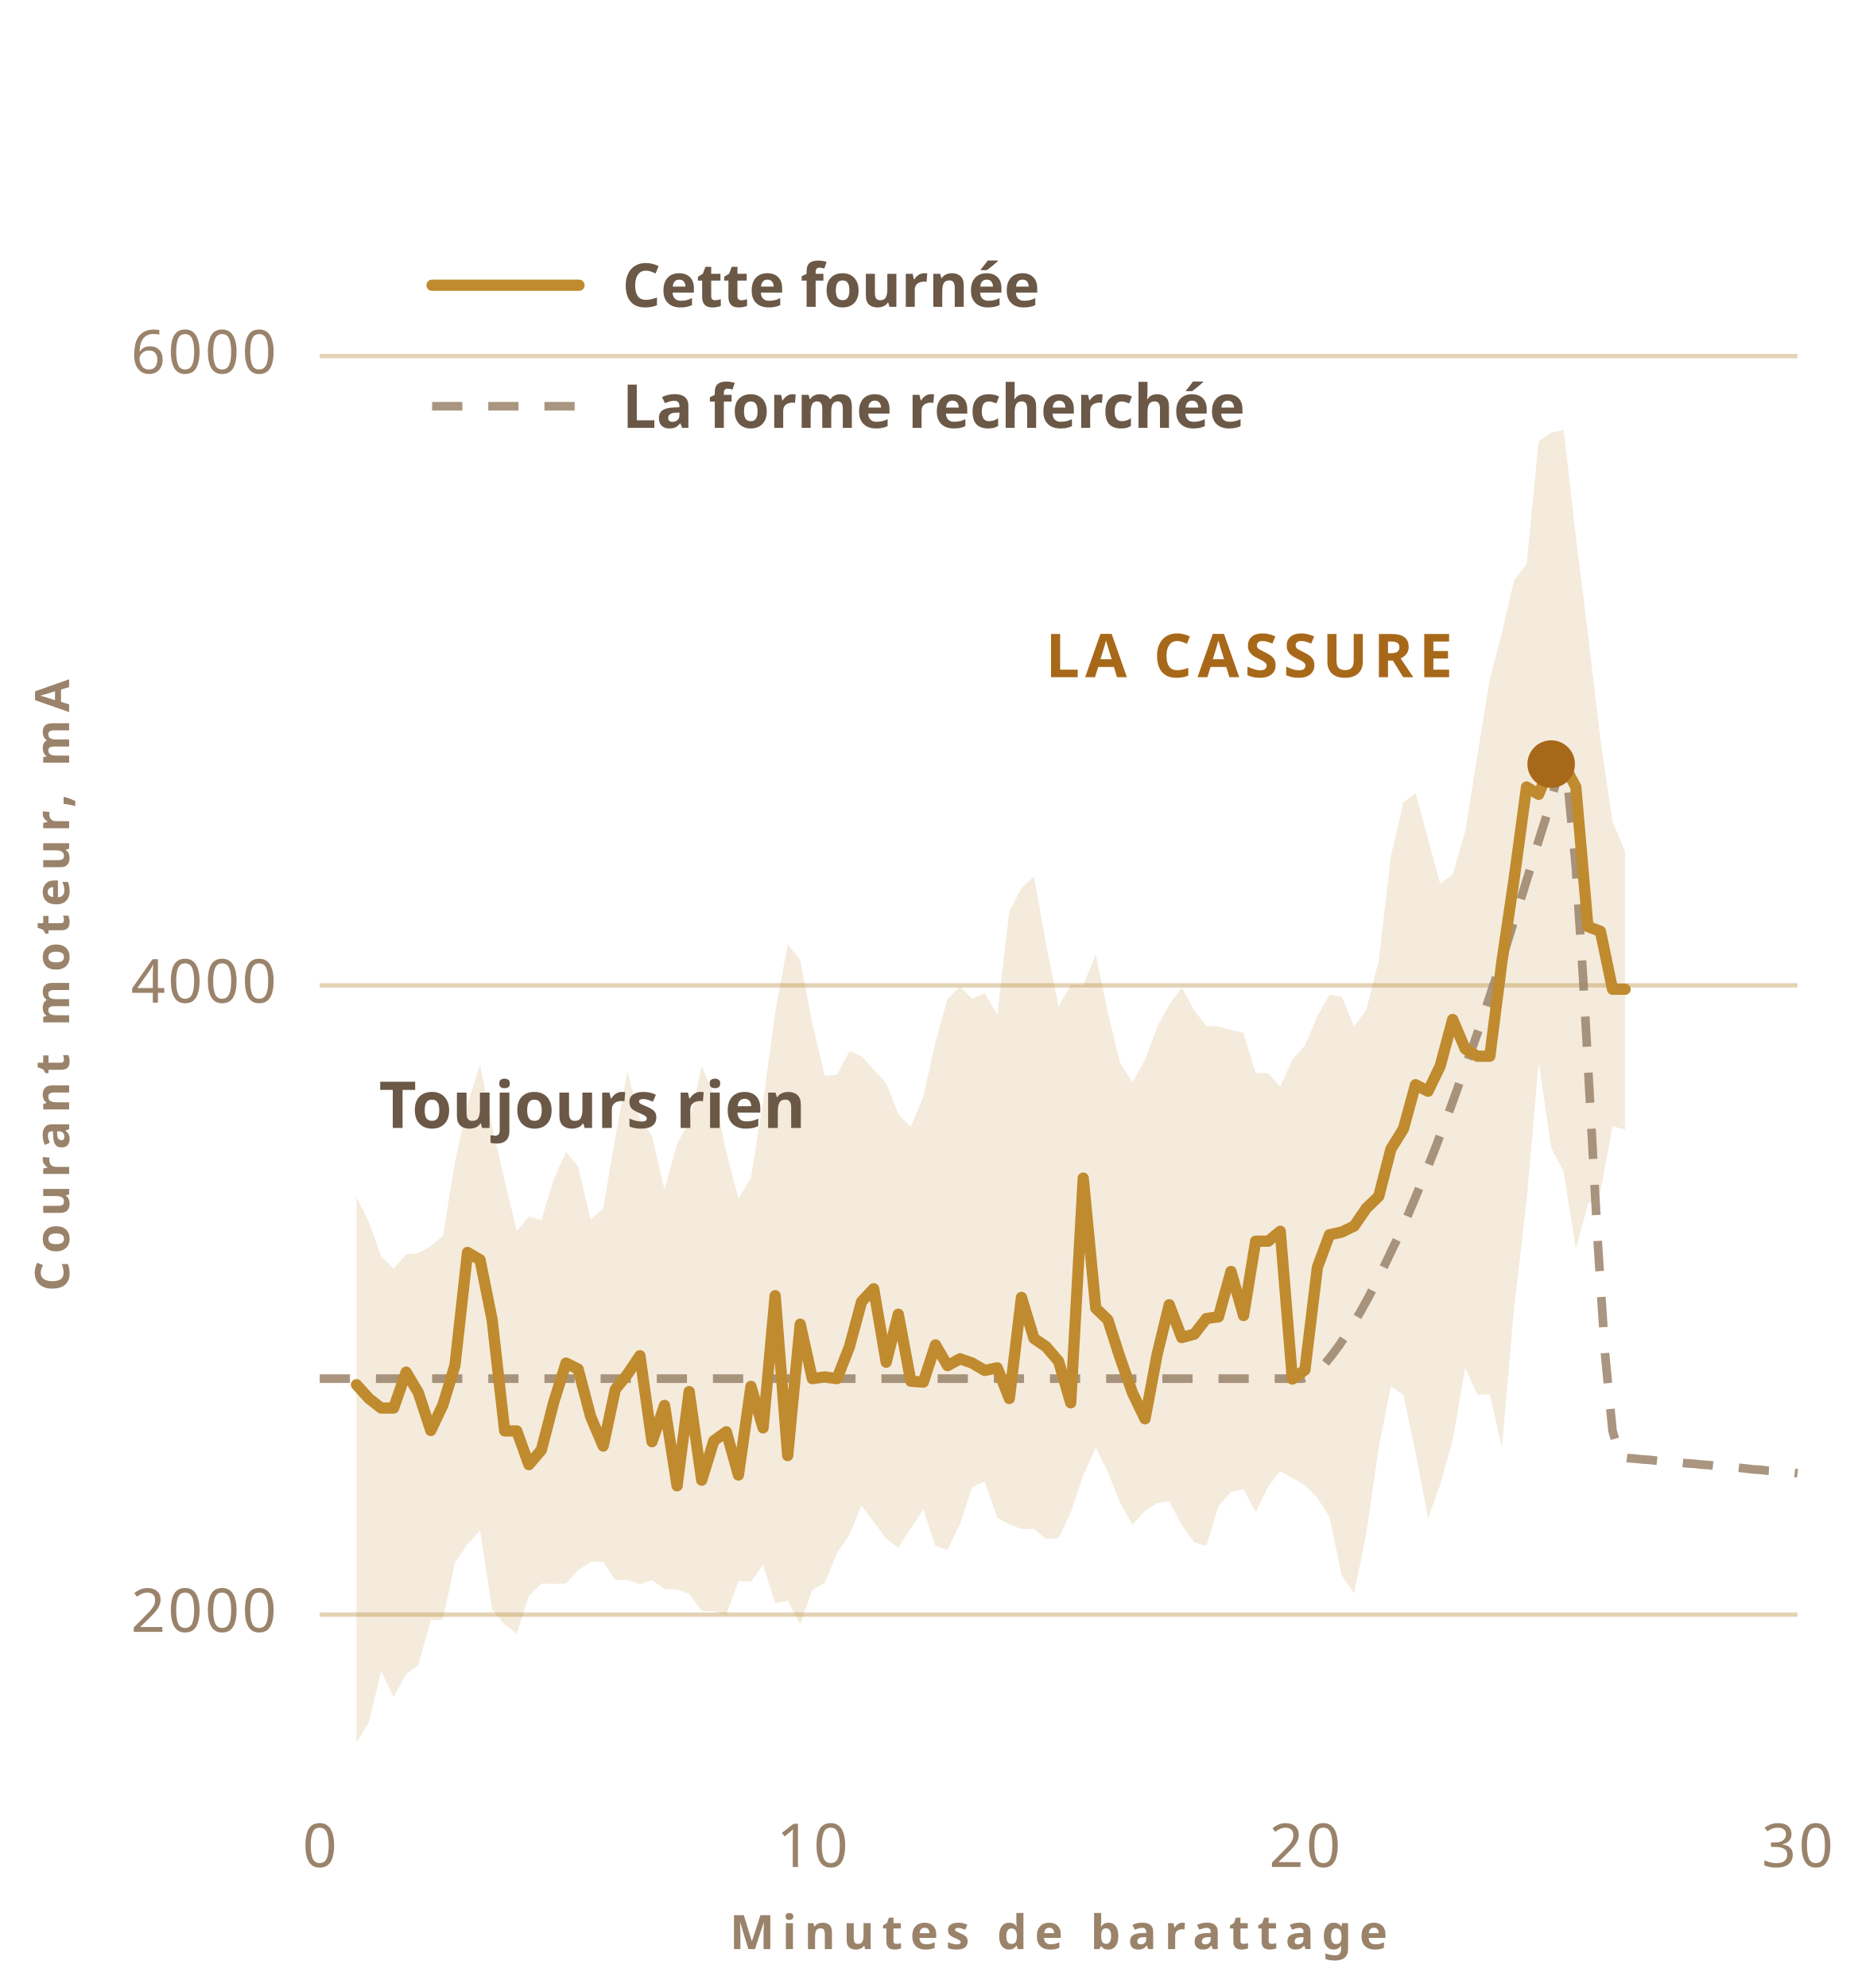
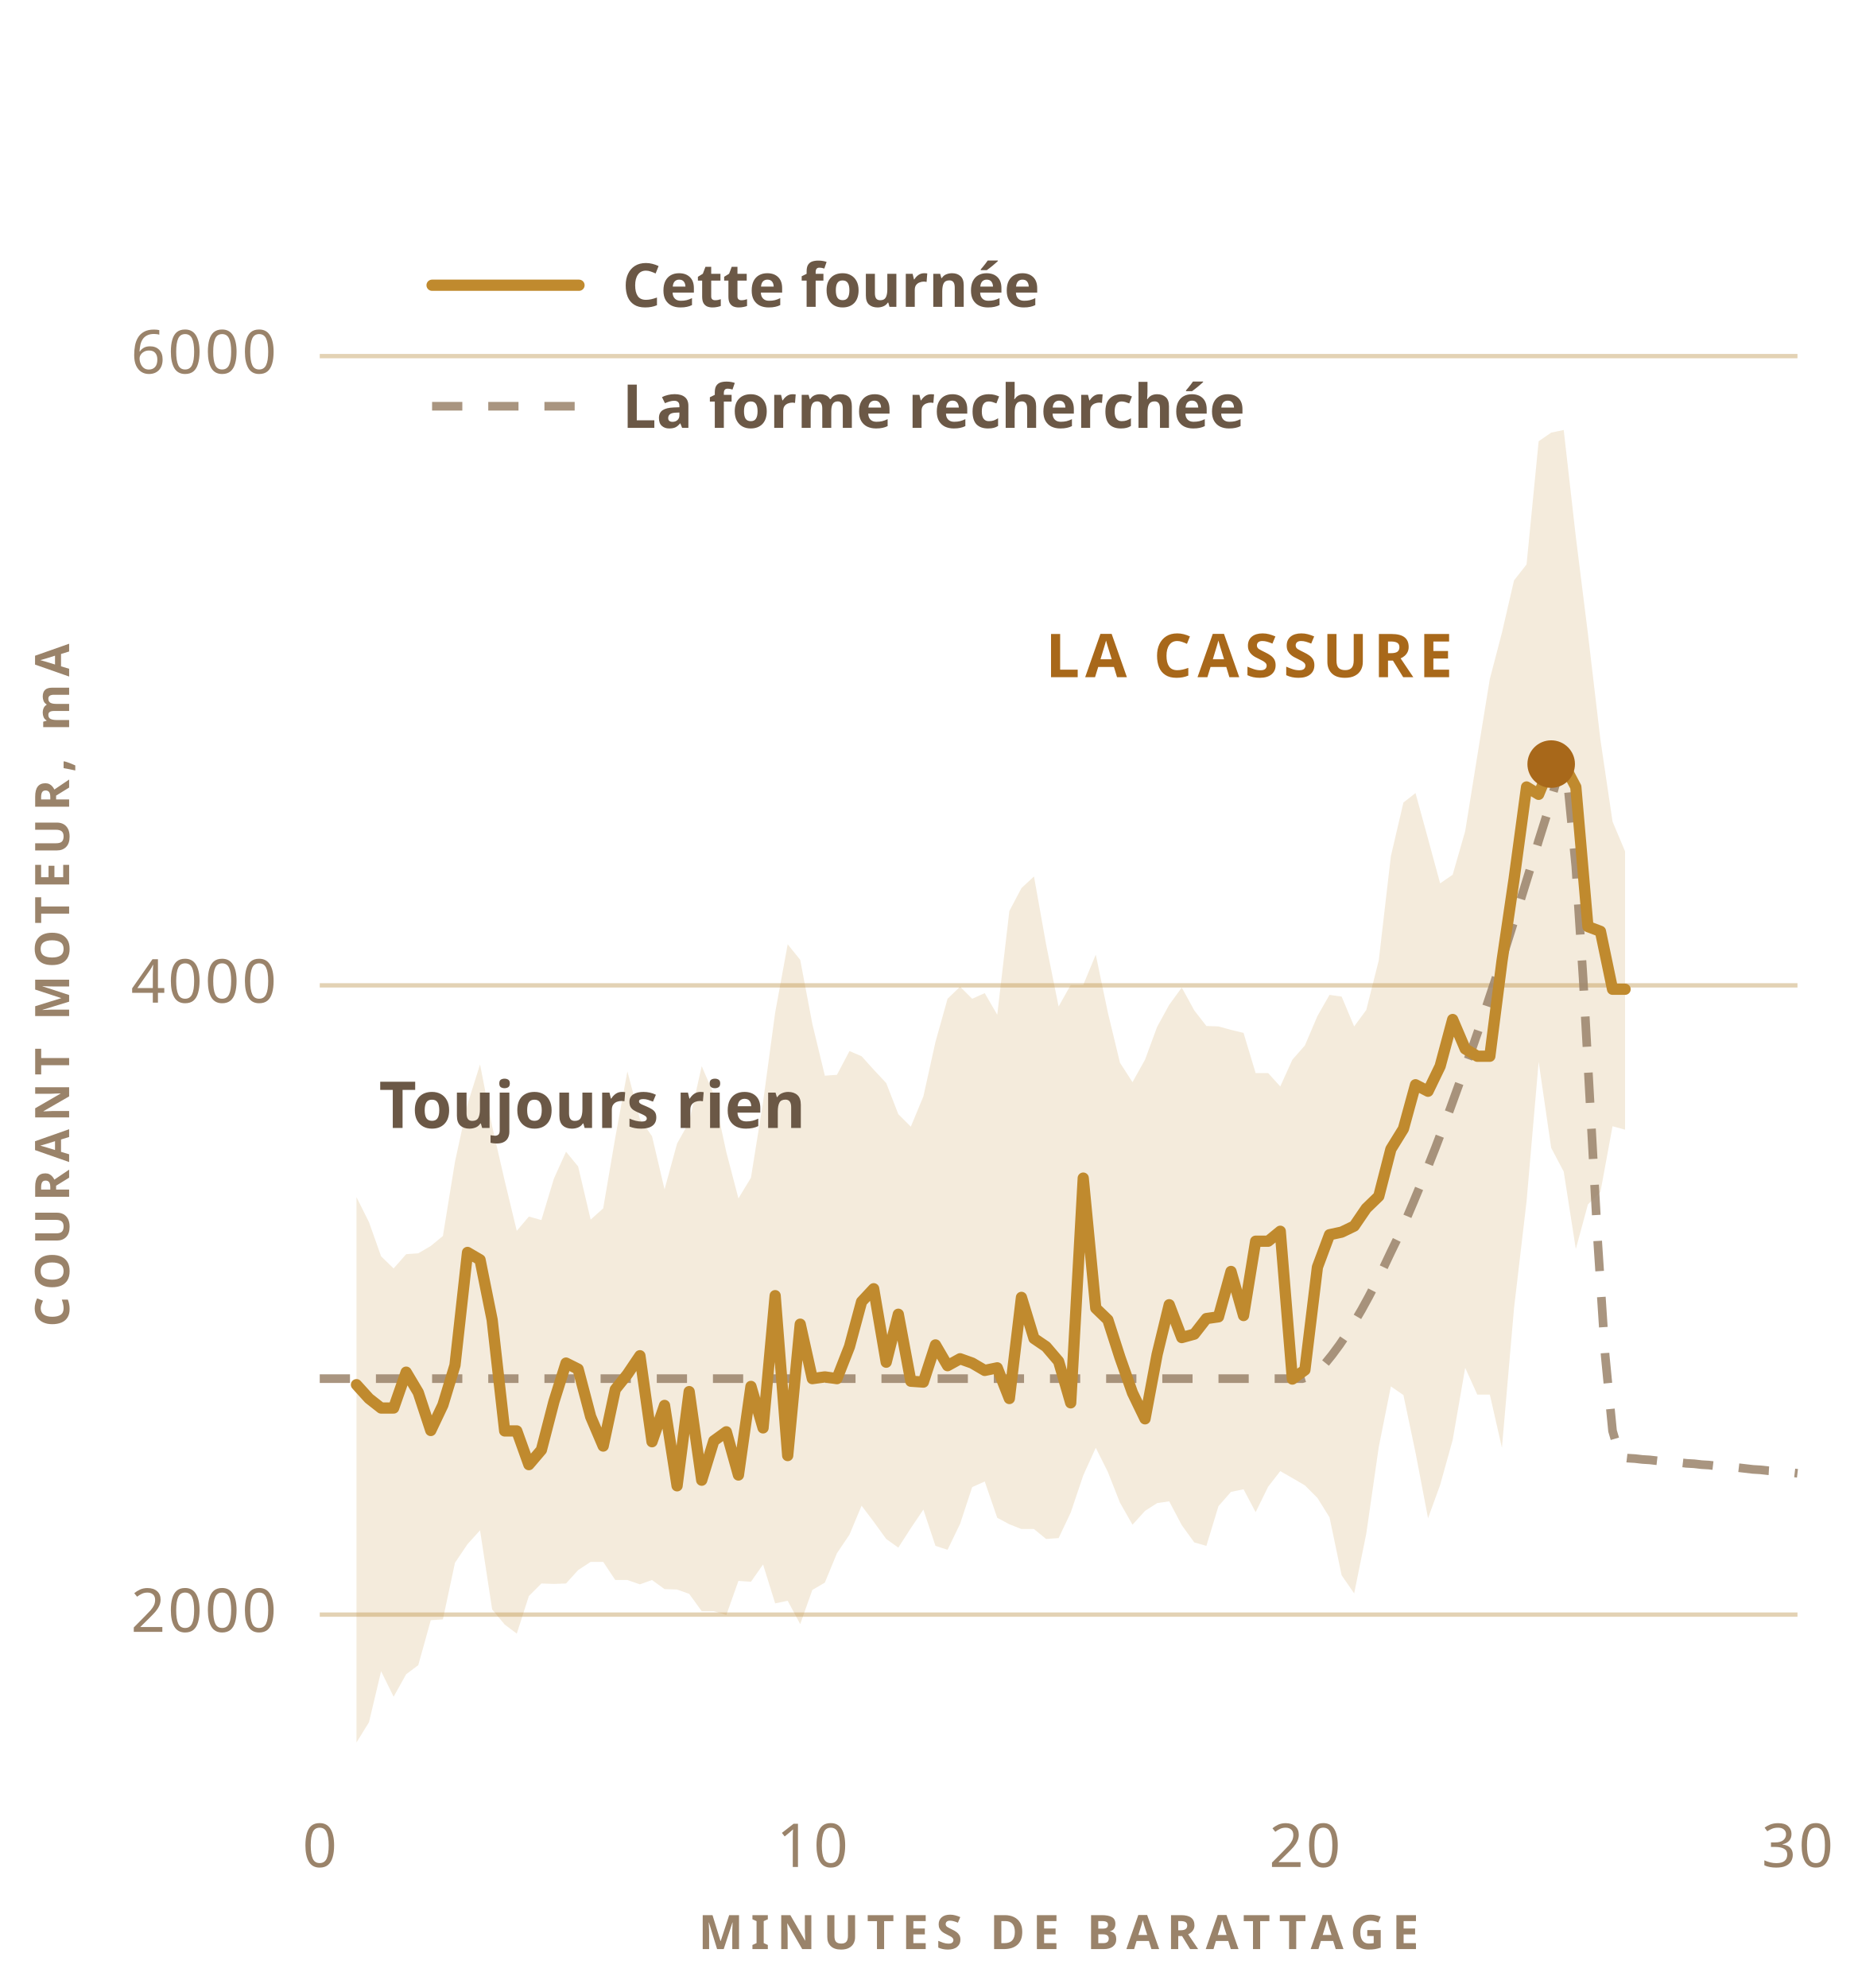
<svg xmlns="http://www.w3.org/2000/svg" viewBox="0 0 430 460" role="img" aria-label="Graphique du courant du moteur sur un barattage, d'après le log du capteur. La charge reste près de 2700 milliampères pendant les vingt premières minutes, monte à mesure que la matière grasse se rassemble, culmine près de 4700, puis retombe.">
  <style>
 .grid{stroke:#e3d2b4;stroke-width:1}
 .ax{font:14px "Avenir Next","Segoe UI",sans-serif;fill:#9a836a;letter-spacing:.04em}
 .lbl{font:600 15px "Avenir Next","Segoe UI",sans-serif;fill:#6b5846}
 .lbl-s{font:600 14px "Avenir Next","Segoe UI",sans-serif;fill:#a8681a;letter-spacing:.09em}
-  .unit{font:600 11px "Avenir Next","Segoe UI",sans-serif;fill:#9a836a;letter-spacing:.16em;text-transform:uppercase}
+  .unit{font:600 11px "Avenir Next","Segoe UI",sans-serif;fill:#9a836a;letter-spacing:.16em;text-transform:none}
 .band{fill:#c08a2e;opacity:.17}
 .trace{fill:none;stroke:#c08a2e;stroke-width:2.6;stroke-linejoin:round;stroke-linecap:round}
 .ideal{fill:none;stroke:#9a836a;stroke-width:2;stroke-dasharray:7 6;opacity:.85}
 .key{font:600 14px "Avenir Next","Segoe UI",sans-serif;fill:#6b5846}
</style>
  <g>
    <line x1="74" y1="373.6" x2="416" y2="373.6" class="grid" />
    <text x="64" y="377.6" class="ax" text-anchor="end">2000</text>
    <line x1="74" y1="228.0" x2="416" y2="228.0" class="grid" />
    <text x="64" y="232.0" class="ax" text-anchor="end">4000</text>
    <line x1="74" y1="82.4" x2="416" y2="82.4" class="grid" />
    <text x="64" y="86.4" class="ax" text-anchor="end">6000</text>
    <text x="74.0" y="432.0" class="ax" text-anchor="middle">0</text>
    <text x="188.0" y="432.0" class="ax" text-anchor="middle">10</text>
    <text x="302.0" y="432.0" class="ax" text-anchor="middle">20</text>
    <text x="416.0" y="432.0" class="ax" text-anchor="middle">30</text>
  </g>
  <path d="M82.5,277.0 L85.4,282.8 L88.2,290.7 L91.1,293.5 L94.0,290.2 L96.8,290.0 L99.7,288.3 L102.5,286.0 L105.3,268.8 L108.2,255.5 L111.1,246.3 L113.9,260.6 L116.8,273.2 L119.6,284.8 L122.4,281.5 L125.3,282.3 L128.2,272.7 L131.0,266.5 L133.8,269.9 L136.7,282.2 L139.6,279.6 L142.4,263.2 L145.2,247.9 L148.1,258.9 L150.9,262.9 L153.8,275.2 L156.7,264.6 L159.5,259.6 L162.4,246.7 L165.2,253.2 L168.1,266.6 L170.9,277.3 L173.8,272.5 L176.6,255.0 L179.4,234.3 L182.3,218.5 L185.2,222.1 L188.0,236.9 L190.9,248.9 L193.7,248.7 L196.6,243.2 L199.4,244.4 L202.2,247.5 L205.1,250.6 L207.9,257.8 L210.8,260.7 L213.7,253.7 L216.5,241.1 L219.3,231.1 L222.2,228.3 L225.0,231.1 L227.9,229.8 L230.8,234.8 L233.6,210.8 L236.4,205.5 L239.3,202.8 L242.1,218.5 L245.0,232.9 L247.8,227.9 L250.7,227.9 L253.6,220.9 L256.4,234.3 L259.2,245.9 L262.1,250.4 L265.0,245.2 L267.8,237.6 L270.6,232.5 L273.5,228.5 L276.4,233.8 L279.2,237.4 L282.0,237.5 L284.9,238.3 L287.8,239.0 L290.6,248.3 L293.5,248.3 L296.3,251.4 L299.1,245.2 L302.0,241.9 L304.9,235.1 L307.7,230.2 L310.5,230.6 L313.4,237.5 L316.2,233.7 L319.1,222.2 L321.9,198.1 L324.8,185.7 L327.6,183.5 L330.5,194.1 L333.3,204.4 L336.2,202.4 L339.1,192.3 L341.9,174.9 L344.8,157.1 L347.6,146.4 L350.4,134.3 L353.3,130.6 L356.1,102.1 L359.0,100.1 L361.9,99.5 L364.7,124.2 L367.5,146.6 L370.4,171.2 L373.2,190.1 L376.1,197.0 L376.1,261.4 L373.2,260.6 L370.4,275.8 L367.5,278.7 L364.7,289.0 L361.9,271.1 L359.0,265.6 L356.1,245.7 L353.3,278.0 L350.4,302.7 L347.6,335.0 L344.8,322.7 L341.9,322.7 L339.1,316.5 L336.2,333.2 L333.3,343.6 L330.5,351.3 L327.6,336.1 L324.8,322.8 L321.9,320.8 L319.1,334.8 L316.2,354.9 L313.4,368.7 L310.5,364.5 L307.7,351.1 L304.9,346.6 L302.0,343.7 L299.1,342.0 L296.3,340.4 L293.5,344.0 L290.6,349.9 L287.8,344.6 L284.9,345.2 L282.0,348.5 L279.2,357.7 L276.4,356.9 L273.5,352.9 L270.6,347.4 L267.8,347.8 L265.0,349.6 L262.1,352.8 L259.2,347.7 L256.4,340.6 L253.6,335.0 L250.7,341.4 L247.8,350.0 L245.0,355.9 L242.1,356.1 L239.3,353.8 L236.4,353.8 L233.6,352.7 L230.8,351.2 L227.9,342.8 L225.0,344.1 L222.2,352.6 L219.3,358.6 L216.5,357.7 L213.7,349.3 L210.8,353.6 L207.9,358.1 L205.1,356.1 L202.2,352.1 L199.4,348.4 L196.6,355.1 L193.7,359.4 L190.9,366.2 L188.0,367.9 L185.2,375.8 L182.3,370.4 L179.4,371.0 L176.6,362.0 L173.8,366.0 L170.9,365.8 L168.1,373.7 L165.2,372.8 L162.4,372.8 L159.5,368.8 L156.7,367.8 L153.8,367.7 L150.9,365.6 L148.1,366.6 L145.2,365.6 L142.4,365.6 L139.6,361.4 L136.7,361.4 L133.8,363.3 L131.0,366.4 L128.2,366.5 L125.3,366.4 L122.4,369.3 L119.6,378.0 L116.8,375.9 L113.9,372.4 L111.1,354.1 L108.2,357.3 L105.3,361.6 L102.5,374.7 L99.7,374.9 L96.8,385.3 L94.0,387.4 L91.1,392.6 L88.2,386.7 L85.4,398.5 L82.5,403.2 Z" class="band" />
  <path d="M74.0,319.0 L75.7,319.0 L77.4,319.0 L79.1,319.0 L80.8,319.0 L82.5,319.0 L84.3,319.0 L86.0,319.0 L87.7,319.0 L89.4,319.0 L91.1,319.0 L92.8,319.0 L94.5,319.0 L96.2,319.0 L97.9,319.0 L99.6,319.0 L101.4,319.0 L103.1,319.0 L104.8,319.0 L106.5,319.0 L108.2,319.0 L109.9,319.0 L111.6,319.0 L113.3,319.0 L115.0,319.0 L116.7,319.0 L118.5,319.0 L120.2,319.0 L121.9,319.0 L123.6,319.0 L125.3,319.0 L127.0,319.0 L128.7,319.0 L130.4,319.0 L132.1,319.0 L133.9,319.0 L135.6,319.0 L137.3,319.0 L139.0,319.0 L140.7,319.0 L142.4,319.0 L144.1,319.0 L145.8,319.0 L147.5,319.0 L149.2,319.0 L151.0,319.0 L152.7,319.0 L154.4,319.0 L156.1,319.0 L157.8,319.0 L159.5,319.0 L161.2,319.0 L162.9,319.0 L164.6,319.0 L166.3,319.0 L168.1,319.0 L169.8,319.0 L171.5,319.0 L173.2,319.0 L174.9,319.0 L176.6,319.0 L178.3,319.0 L180.0,319.0 L181.7,319.0 L183.4,319.0 L185.2,319.0 L186.9,319.0 L188.6,319.0 L190.3,319.0 L192.0,319.0 L193.7,319.0 L195.4,319.0 L197.1,319.0 L198.8,319.0 L200.5,319.0 L202.3,319.0 L204.0,319.0 L205.7,319.0 L207.4,319.0 L209.1,319.0 L210.8,319.0 L212.5,319.0 L214.2,319.0 L215.9,319.0 L217.6,319.0 L219.4,319.0 L221.1,319.0 L222.8,319.0 L224.5,319.0 L226.2,319.0 L227.9,319.0 L229.6,319.0 L231.3,319.0 L233.0,319.0 L234.7,319.0 L236.5,319.0 L238.2,319.0 L239.9,319.0 L241.6,319.0 L243.3,319.0 L245.0,319.0 L246.7,319.0 L248.4,319.0 L250.1,319.0 L251.8,319.0 L253.6,319.0 L255.3,319.0 L257.0,319.0 L258.7,319.0 L260.4,319.0 L262.1,319.0 L263.8,319.0 L265.5,319.0 L267.2,319.0 L268.9,319.0 L270.7,319.0 L272.4,319.0 L274.1,319.0 L275.8,319.0 L277.5,319.0 L279.2,319.0 L280.9,319.0 L282.6,319.0 L284.3,319.0 L286.0,319.0 L287.8,319.0 L289.5,319.0 L291.2,319.0 L292.9,319.0 L294.6,319.0 L296.3,319.0 L298.0,319.0 L299.7,319.0 L301.4,319.0 L303.1,318.5 L304.8,317.3 L306.6,315.6 L308.3,313.5 L310.0,311.2 L311.7,308.7 L313.4,306.0 L315.1,303.1 L316.8,300.0 L318.5,296.7 L320.2,293.3 L321.9,289.7 L323.7,286.0 L325.4,282.2 L327.1,278.2 L328.8,274.1 L330.5,269.9 L332.2,265.6 L333.9,261.1 L335.6,256.6 L337.3,251.9 L339.0,247.2 L340.8,242.3 L342.5,237.4 L344.2,232.3 L345.9,227.2 L347.6,222.0 L349.3,216.6 L351.0,211.2 L352.7,205.7 L354.4,200.2 L356.1,194.5 L357.9,188.8 L359.6,182.9 L361.3,177.0 L363.0,183.1 L364.7,200.5 L366.4,226.5 L368.1,257.1 L369.8,287.8 L371.5,313.7 L373.2,331.1 L375.0,337.2 L376.7,337.4 L378.4,337.5 L380.1,337.7 L381.8,337.8 L383.5,338.0 L385.2,338.1 L386.9,338.3 L388.6,338.4 L390.3,338.6 L392.1,338.7 L393.8,338.9 L395.5,339.0 L397.2,339.2 L398.9,339.3 L400.6,339.5 L402.3,339.6 L404.0,339.8 L405.7,340.0 L407.4,340.1 L409.2,340.3 L410.9,340.4 L412.6,340.6 L414.3,340.7 L416.0,340.9" class="ideal" />
  <path d="M82.5,320.4 L85.4,323.6 L88.2,325.8 L91.1,325.8 L94.0,317.5 L96.8,322.2 L99.7,331.0 L102.5,325.1 L105.3,315.9 L108.2,289.8 L111.1,291.5 L113.9,305.4 L116.8,331.1 L119.6,331.1 L122.4,338.9 L125.3,335.5 L128.2,324.3 L131.0,315.4 L133.8,316.8 L136.7,327.8 L139.6,334.6 L142.4,321.5 L145.2,318.0 L148.1,313.7 L150.9,333.6 L153.8,325.2 L156.7,343.8 L159.5,322.0 L162.4,342.5 L165.2,333.4 L168.1,331.3 L170.9,341.3 L173.8,320.8 L176.6,330.4 L179.4,299.8 L182.3,336.8 L185.2,306.4 L188.0,319.0 L190.9,318.6 L193.7,319.0 L196.6,311.6 L199.4,301.2 L202.2,298.2 L205.1,315.2 L207.9,304.1 L210.8,319.6 L213.7,319.8 L216.5,311.2 L219.3,316.0 L222.2,314.4 L225.0,315.4 L227.9,317.1 L230.8,316.5 L233.6,323.6 L236.4,300.2 L239.3,309.7 L242.1,311.6 L245.0,315.0 L247.8,324.6 L250.7,272.6 L253.6,302.7 L256.4,305.4 L259.2,314.1 L262.1,322.3 L265.0,328.3 L267.8,313.4 L270.6,301.9 L273.5,309.5 L276.4,308.7 L279.2,305.1 L282.0,304.7 L284.9,294.2 L287.8,304.4 L290.6,287.2 L293.5,287.2 L296.3,284.9 L299.1,319.1 L302.0,317.0 L304.9,293.2 L307.7,285.7 L310.5,285.1 L313.4,283.7 L316.2,279.6 L319.1,276.8 L321.9,265.9 L324.8,261.2 L327.6,251.0 L330.5,252.5 L333.3,246.7 L336.2,235.9 L339.1,242.7 L341.9,244.4 L344.8,244.4 L347.6,222.5 L350.4,203.5 L353.3,182.1 L356.1,183.8 L359.0,176.8 L361.9,176.8 L364.7,182.1 L367.5,214.4 L370.4,215.5 L373.2,228.9 L376.1,228.9" class="trace" />
  <line x1="100" y1="66" x2="134" y2="66" class="trace" />
  <text x="144" y="71" class="key">Cette fournée</text>
  <line x1="100" y1="94" x2="134" y2="94" class="ideal" />
  <text x="144" y="99" class="key">La forme recherchée</text>
  <circle cx="359.0" cy="176.8" r="5.5" fill="#a8681a" />
  <text x="336.2" y="156.7" class="lbl-s" text-anchor="end">LA CASSURE</text>
  <text x="87.7" y="261.0" class="lbl" text-anchor="start">Toujours rien</text>
-   <text x="16" y="228.0" class="unit" text-anchor="middle" transform="rotate(-90 16 228.0)">Courant moteur, mA</text>
-   <text x="245.0" y="451" class="unit" text-anchor="middle">Minutes de barattage</text>
+   <text x="16" y="228.0" class="unit" text-anchor="middle" transform="rotate(-90 16 228.0)">COURANT MOTEUR, mA</text>
+   <text x="245.0" y="451" class="unit" text-anchor="middle">MINUTES DE BARATTAGE</text>
</svg>
